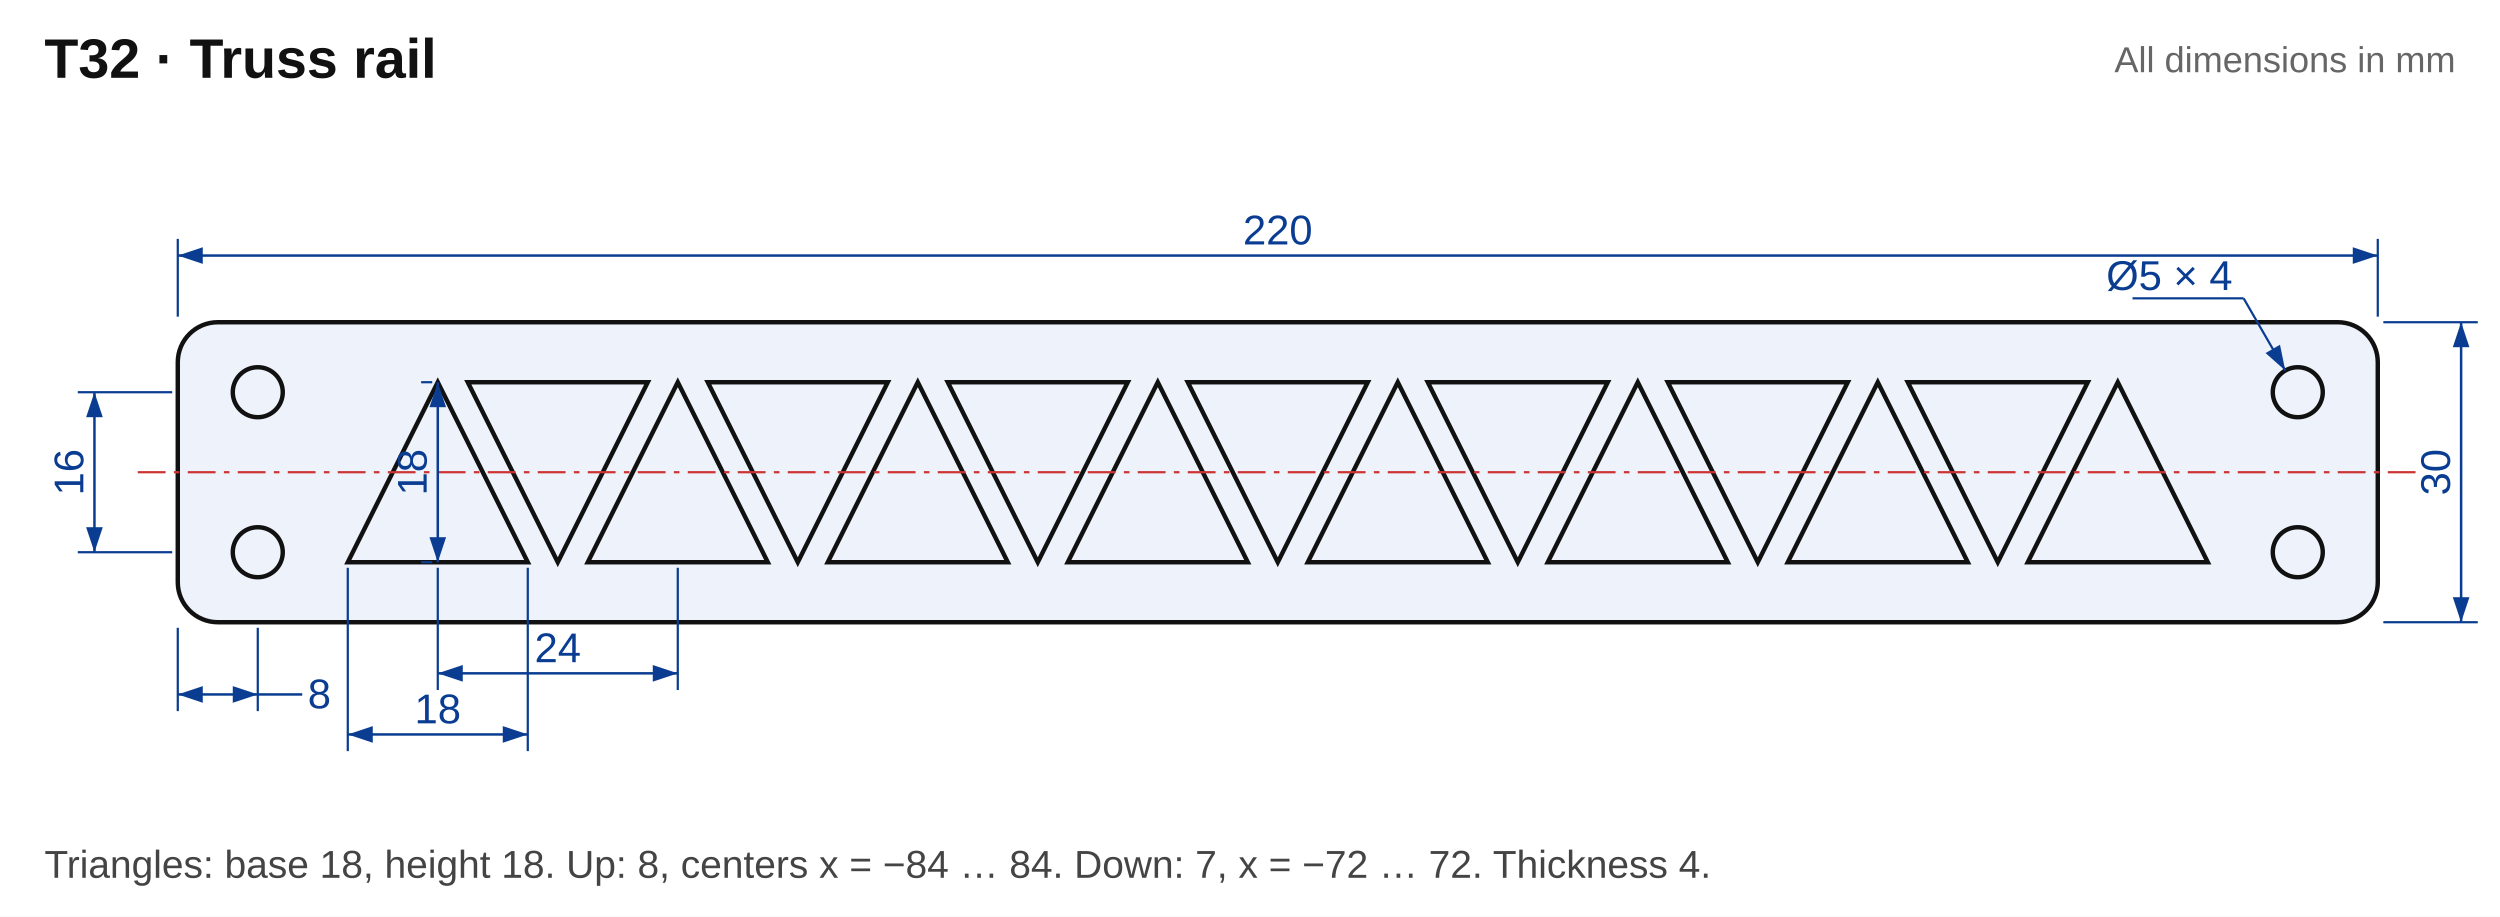
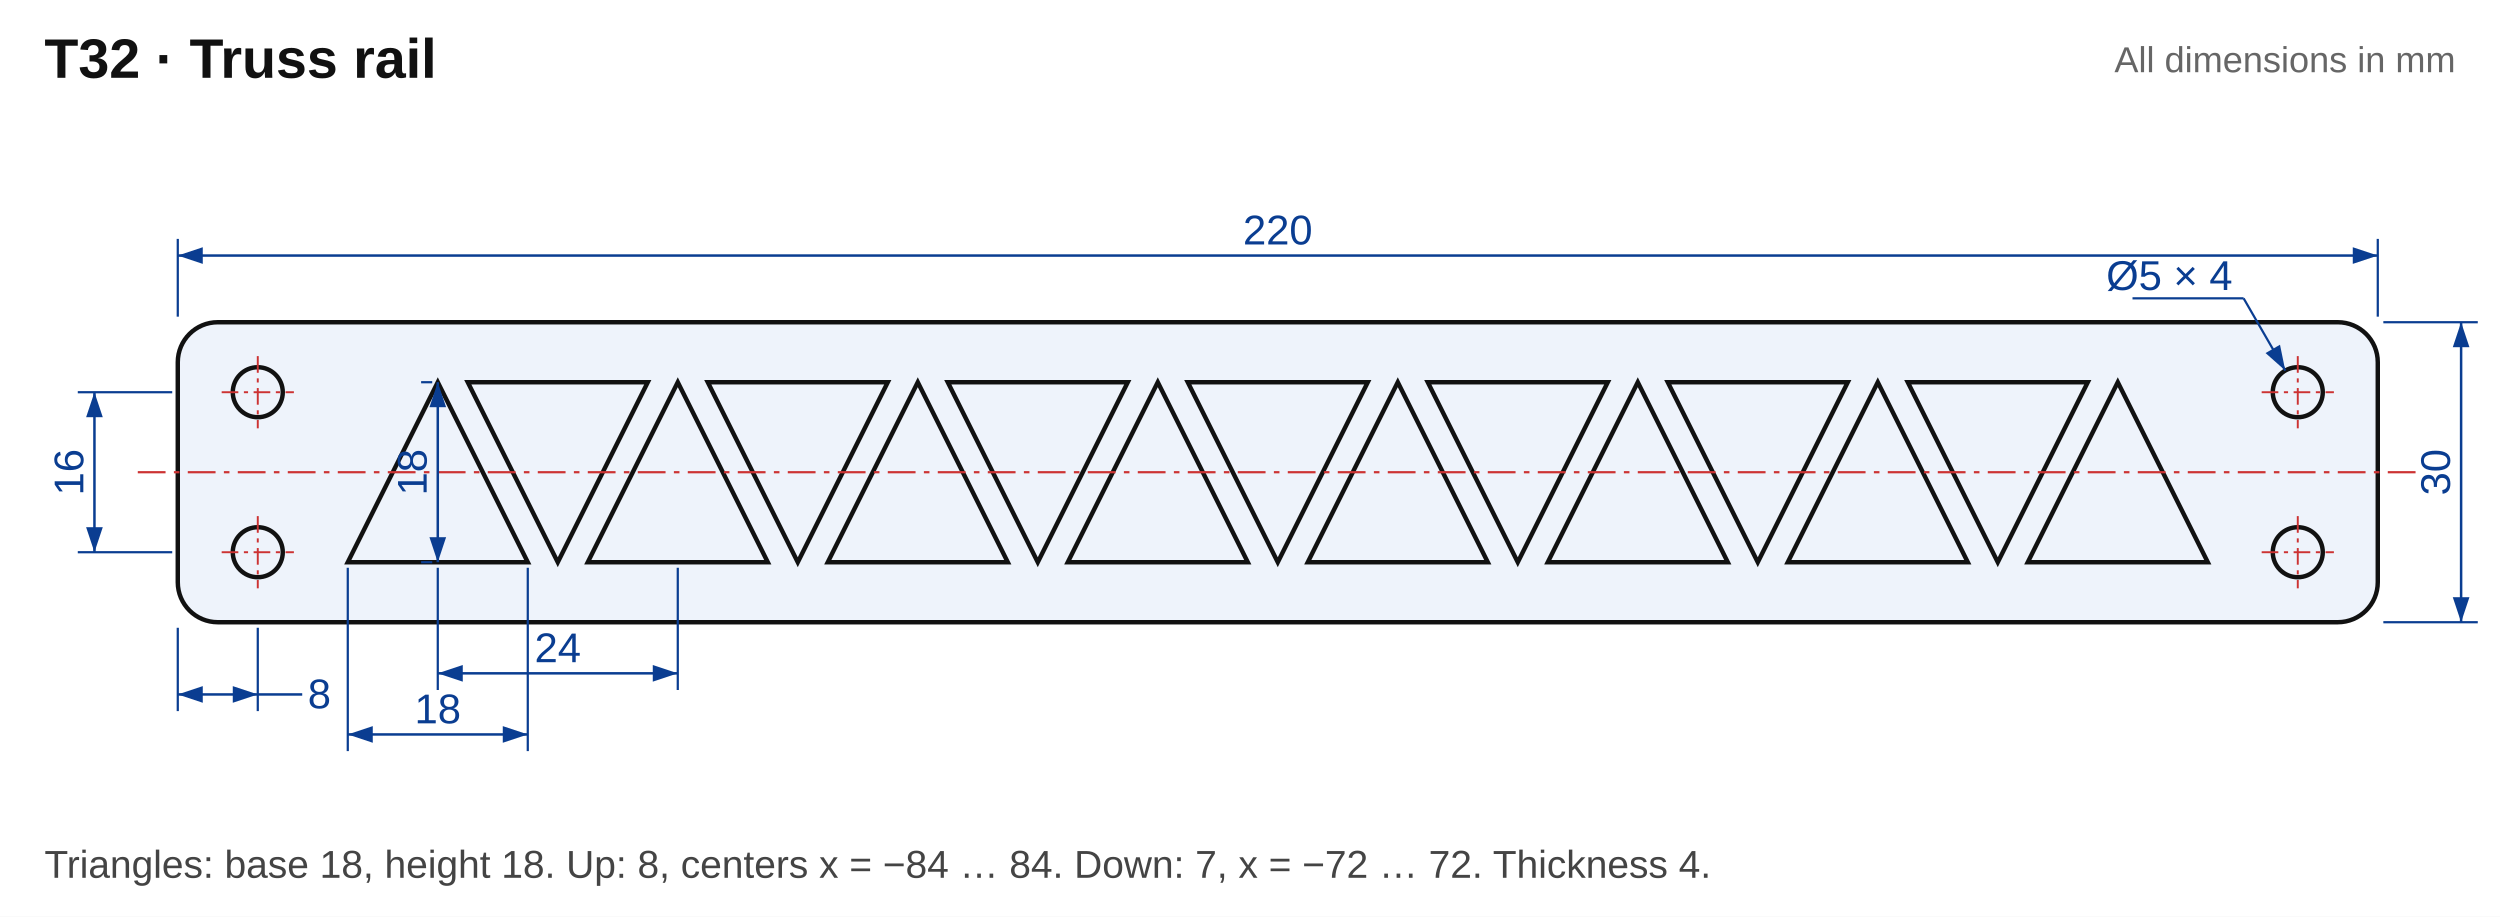
<svg xmlns="http://www.w3.org/2000/svg" viewBox="0 0 900 330" width="900" height="330">
  <rect width="100%" height="100%" fill="white" />
  <text x="16" y="28" font-size="20" font-weight="bold" font-family="Arial,Helvetica,sans-serif" fill="#111">T32 · Truss rail</text>
  <text x="884" y="26" font-size="13" text-anchor="end" font-family="Arial,Helvetica,sans-serif" fill="#666">All dimensions in mm</text>
  <rect x="64.0" y="116.0" width="792.0" height="108.0" rx="14.4" fill="#eef3fb" stroke="#111" stroke-width="1.6" />
  <polygon points="125.2,202.4 190.0,202.4 157.6,137.6" fill="none" stroke="#111" stroke-width="1.6" />
  <polygon points="211.6,202.4 276.4,202.4 244.0,137.6" fill="none" stroke="#111" stroke-width="1.6" />
  <polygon points="298.0,202.4 362.8,202.4 330.4,137.6" fill="none" stroke="#111" stroke-width="1.6" />
  <polygon points="384.4,202.4 449.2,202.4 416.8,137.6" fill="none" stroke="#111" stroke-width="1.6" />
  <polygon points="470.8,202.4 535.6,202.4 503.2,137.6" fill="none" stroke="#111" stroke-width="1.6" />
  <polygon points="557.2,202.4 622.0,202.4 589.6,137.6" fill="none" stroke="#111" stroke-width="1.6" />
  <polygon points="643.6,202.4 708.4,202.4 676.0,137.6" fill="none" stroke="#111" stroke-width="1.6" />
  <polygon points="730.0,202.4 794.8,202.4 762.4,137.6" fill="none" stroke="#111" stroke-width="1.6" />
  <polygon points="168.4,137.6 233.2,137.6 200.8,202.4" fill="none" stroke="#111" stroke-width="1.6" />
  <polygon points="254.8,137.6 319.6,137.6 287.2,202.4" fill="none" stroke="#111" stroke-width="1.6" />
  <polygon points="341.2,137.6 406.0,137.6 373.6,202.4" fill="none" stroke="#111" stroke-width="1.6" />
  <polygon points="427.6,137.6 492.4,137.6 460.0,202.4" fill="none" stroke="#111" stroke-width="1.6" />
  <polygon points="514.0,137.6 578.8,137.6 546.4,202.4" fill="none" stroke="#111" stroke-width="1.6" />
  <polygon points="600.4,137.6 665.2,137.6 632.8,202.4" fill="none" stroke="#111" stroke-width="1.6" />
  <polygon points="686.8,137.6 751.6,137.6 719.2,202.4" fill="none" stroke="#111" stroke-width="1.6" />
  <circle cx="92.8" cy="198.8" r="9.0" fill="none" stroke="#111" stroke-width="1.6" />
+   <g stroke="#c33" stroke-width="0.7" stroke-dasharray="6 2 1.5 2">
+     <line x1="79.8" y1="198.8" x2="105.8" y2="198.8" />
+     <line x1="92.8" y1="185.8" x2="92.8" y2="211.8" />
+   </g>
  <circle cx="92.8" cy="141.2" r="9.0" fill="none" stroke="#111" stroke-width="1.6" />
+   <g stroke="#c33" stroke-width="0.7" stroke-dasharray="6 2 1.5 2">
+     <line x1="79.8" y1="141.2" x2="105.8" y2="141.2" />
+     <line x1="92.8" y1="128.2" x2="92.8" y2="154.2" />
+   </g>
  <circle cx="827.2" cy="198.8" r="9.0" fill="none" stroke="#111" stroke-width="1.6" />
+   <g stroke="#c33" stroke-width="0.7" stroke-dasharray="6 2 1.5 2">
+     <line x1="814.2" y1="198.8" x2="840.2" y2="198.8" />
+     <line x1="827.2" y1="185.8" x2="827.2" y2="211.8" />
+   </g>
  <circle cx="827.2" cy="141.2" r="9.0" fill="none" stroke="#111" stroke-width="1.6" />
+   <g stroke="#c33" stroke-width="0.7" stroke-dasharray="6 2 1.5 2">
+     <line x1="814.2" y1="141.2" x2="840.2" y2="141.2" />
+     <line x1="827.2" y1="128.2" x2="827.2" y2="154.2" />
+   </g>
  <line x1="49.6" y1="170.0" x2="870.4" y2="170.0" stroke="#c33" stroke-width="0.8" stroke-dasharray="10 3 2 3" />
  <line x1="64.0" y1="114.0" x2="64.0" y2="86.0" stroke="#0a3d91" stroke-width="0.8" />
  <line x1="856.0" y1="114.0" x2="856.0" y2="86.0" stroke="#0a3d91" stroke-width="0.8" />
  <line x1="64.0" y1="92.0" x2="856.0" y2="92.0" stroke="#0a3d91" stroke-width="0.9" />
  <polygon points="64.0,92.0 73.0,89.0 73.0,95.0" fill="#0a3d91" />
  <polygon points="856.0,92.0 847.0,95.0 847.0,89.0" fill="#0a3d91" />
  <text x="460.0" y="88.0" font-size="15" font-family="Arial,Helvetica,sans-serif" text-anchor="middle" fill="#0a3d91">220</text>
  <line x1="858.0" y1="224.0" x2="892.0" y2="224.0" stroke="#0a3d91" stroke-width="0.8" />
  <line x1="858.0" y1="116.0" x2="892.0" y2="116.0" stroke="#0a3d91" stroke-width="0.8" />
  <line x1="886.0" y1="224.0" x2="886.0" y2="116.0" stroke="#0a3d91" stroke-width="0.9" />
  <polygon points="886.0,224.0 883.0,215.0 889.0,215.0" fill="#0a3d91" />
  <polygon points="886.0,116.0 889.0,125.0 883.0,125.0" fill="#0a3d91" />
  <text x="882.0" y="170.0" font-size="15" font-family="Arial,Helvetica,sans-serif" text-anchor="middle" fill="#0a3d91" transform="rotate(-90.0 882.0 170.0)">30</text>
  <line x1="157.6" y1="204.4" x2="157.6" y2="248.4" stroke="#0a3d91" stroke-width="0.8" />
  <line x1="244.0" y1="204.4" x2="244.0" y2="248.4" stroke="#0a3d91" stroke-width="0.8" />
  <line x1="157.6" y1="242.4" x2="244.0" y2="242.4" stroke="#0a3d91" stroke-width="0.9" />
  <polygon points="157.6,242.4 166.6,239.4 166.6,245.4" fill="#0a3d91" />
  <polygon points="244.0,242.4 235.0,245.4 235.0,239.4" fill="#0a3d91" />
  <text x="200.8" y="238.4" font-size="15" font-family="Arial,Helvetica,sans-serif" text-anchor="middle" fill="#0a3d91">24</text>
  <line x1="125.2" y1="204.4" x2="125.2" y2="270.4" stroke="#0a3d91" stroke-width="0.8" />
  <line x1="190.0" y1="204.4" x2="190.0" y2="270.4" stroke="#0a3d91" stroke-width="0.8" />
  <line x1="125.2" y1="264.4" x2="190.0" y2="264.4" stroke="#0a3d91" stroke-width="0.9" />
  <polygon points="125.2,264.4 134.2,261.4 134.2,267.4" fill="#0a3d91" />
  <polygon points="190.0,264.4 181.0,267.4 181.0,261.4" fill="#0a3d91" />
  <text x="157.6" y="260.4" font-size="15" font-family="Arial,Helvetica,sans-serif" text-anchor="middle" fill="#0a3d91">18</text>
  <line x1="155.6" y1="202.4" x2="151.6" y2="202.4" stroke="#0a3d91" stroke-width="0.8" />
  <line x1="155.6" y1="137.6" x2="151.6" y2="137.6" stroke="#0a3d91" stroke-width="0.8" />
  <line x1="157.6" y1="202.4" x2="157.6" y2="137.6" stroke="#0a3d91" stroke-width="0.9" />
  <polygon points="157.6,202.4 154.6,193.4 160.6,193.4" fill="#0a3d91" />
  <polygon points="157.6,137.6 160.6,146.6 154.6,146.6" fill="#0a3d91" />
  <text x="153.6" y="170.0" font-size="15" font-family="Arial,Helvetica,sans-serif" text-anchor="middle" fill="#0a3d91" transform="rotate(-90.0 153.6 170.0)">18</text>
  <line x1="64.0" y1="226.0" x2="64.0" y2="256.0" stroke="#0a3d91" stroke-width="0.8" />
  <line x1="92.8" y1="226.0" x2="92.8" y2="256.0" stroke="#0a3d91" stroke-width="0.8" />
  <line x1="64.0" y1="250.0" x2="92.8" y2="250.0" stroke="#0a3d91" stroke-width="0.9" />
  <polygon points="64.0,250.0 73.0,247.0 73.0,253.0" fill="#0a3d91" />
  <polygon points="92.8,250.0 83.8,253.0 83.8,247.0" fill="#0a3d91" />
  <line x1="92.8" y1="250.0" x2="108.8" y2="250.0" stroke="#0a3d91" stroke-width="0.9" />
  <text x="110.8" y="255.0" font-size="15" font-family="Arial,Helvetica,sans-serif" text-anchor="start" fill="#0a3d91">8</text>
  <line x1="62.0" y1="198.8" x2="28.0" y2="198.8" stroke="#0a3d91" stroke-width="0.8" />
  <line x1="62.0" y1="141.2" x2="28.0" y2="141.2" stroke="#0a3d91" stroke-width="0.8" />
  <line x1="34.0" y1="198.8" x2="34.0" y2="141.2" stroke="#0a3d91" stroke-width="0.9" />
  <polygon points="34.0,198.8 31.0,189.8 37.0,189.8" fill="#0a3d91" />
  <polygon points="34.0,141.2 37.0,150.2 31.0,150.2" fill="#0a3d91" />
  <text x="30.0" y="170.0" font-size="15" font-family="Arial,Helvetica,sans-serif" text-anchor="middle" fill="#0a3d91" transform="rotate(-90.0 30.0 170.0)">16</text>
  <line x1="822.7" y1="133.4" x2="807.7" y2="107.4" stroke="#0a3d91" stroke-width="0.8" />
  <polygon points="822.7,133.4 815.6,127.1 820.8,124.1" fill="#0a3d91" />
  <line x1="807.7" y1="107.4" x2="767.7" y2="107.4" stroke="#0a3d91" stroke-width="0.8" />
  <text x="803.7" y="104.4" font-size="15" font-family="Arial,Helvetica,sans-serif" text-anchor="end" fill="#0a3d91">Ø5 × 4</text>
  <text x="16" y="316" font-size="14" font-family="Arial,Helvetica,sans-serif" fill="#444">Triangles: base 18, height 18. Up: 8, centers x = −84 … 84. Down: 7, x = −72 … 72. Thickness 4.</text>
</svg>
